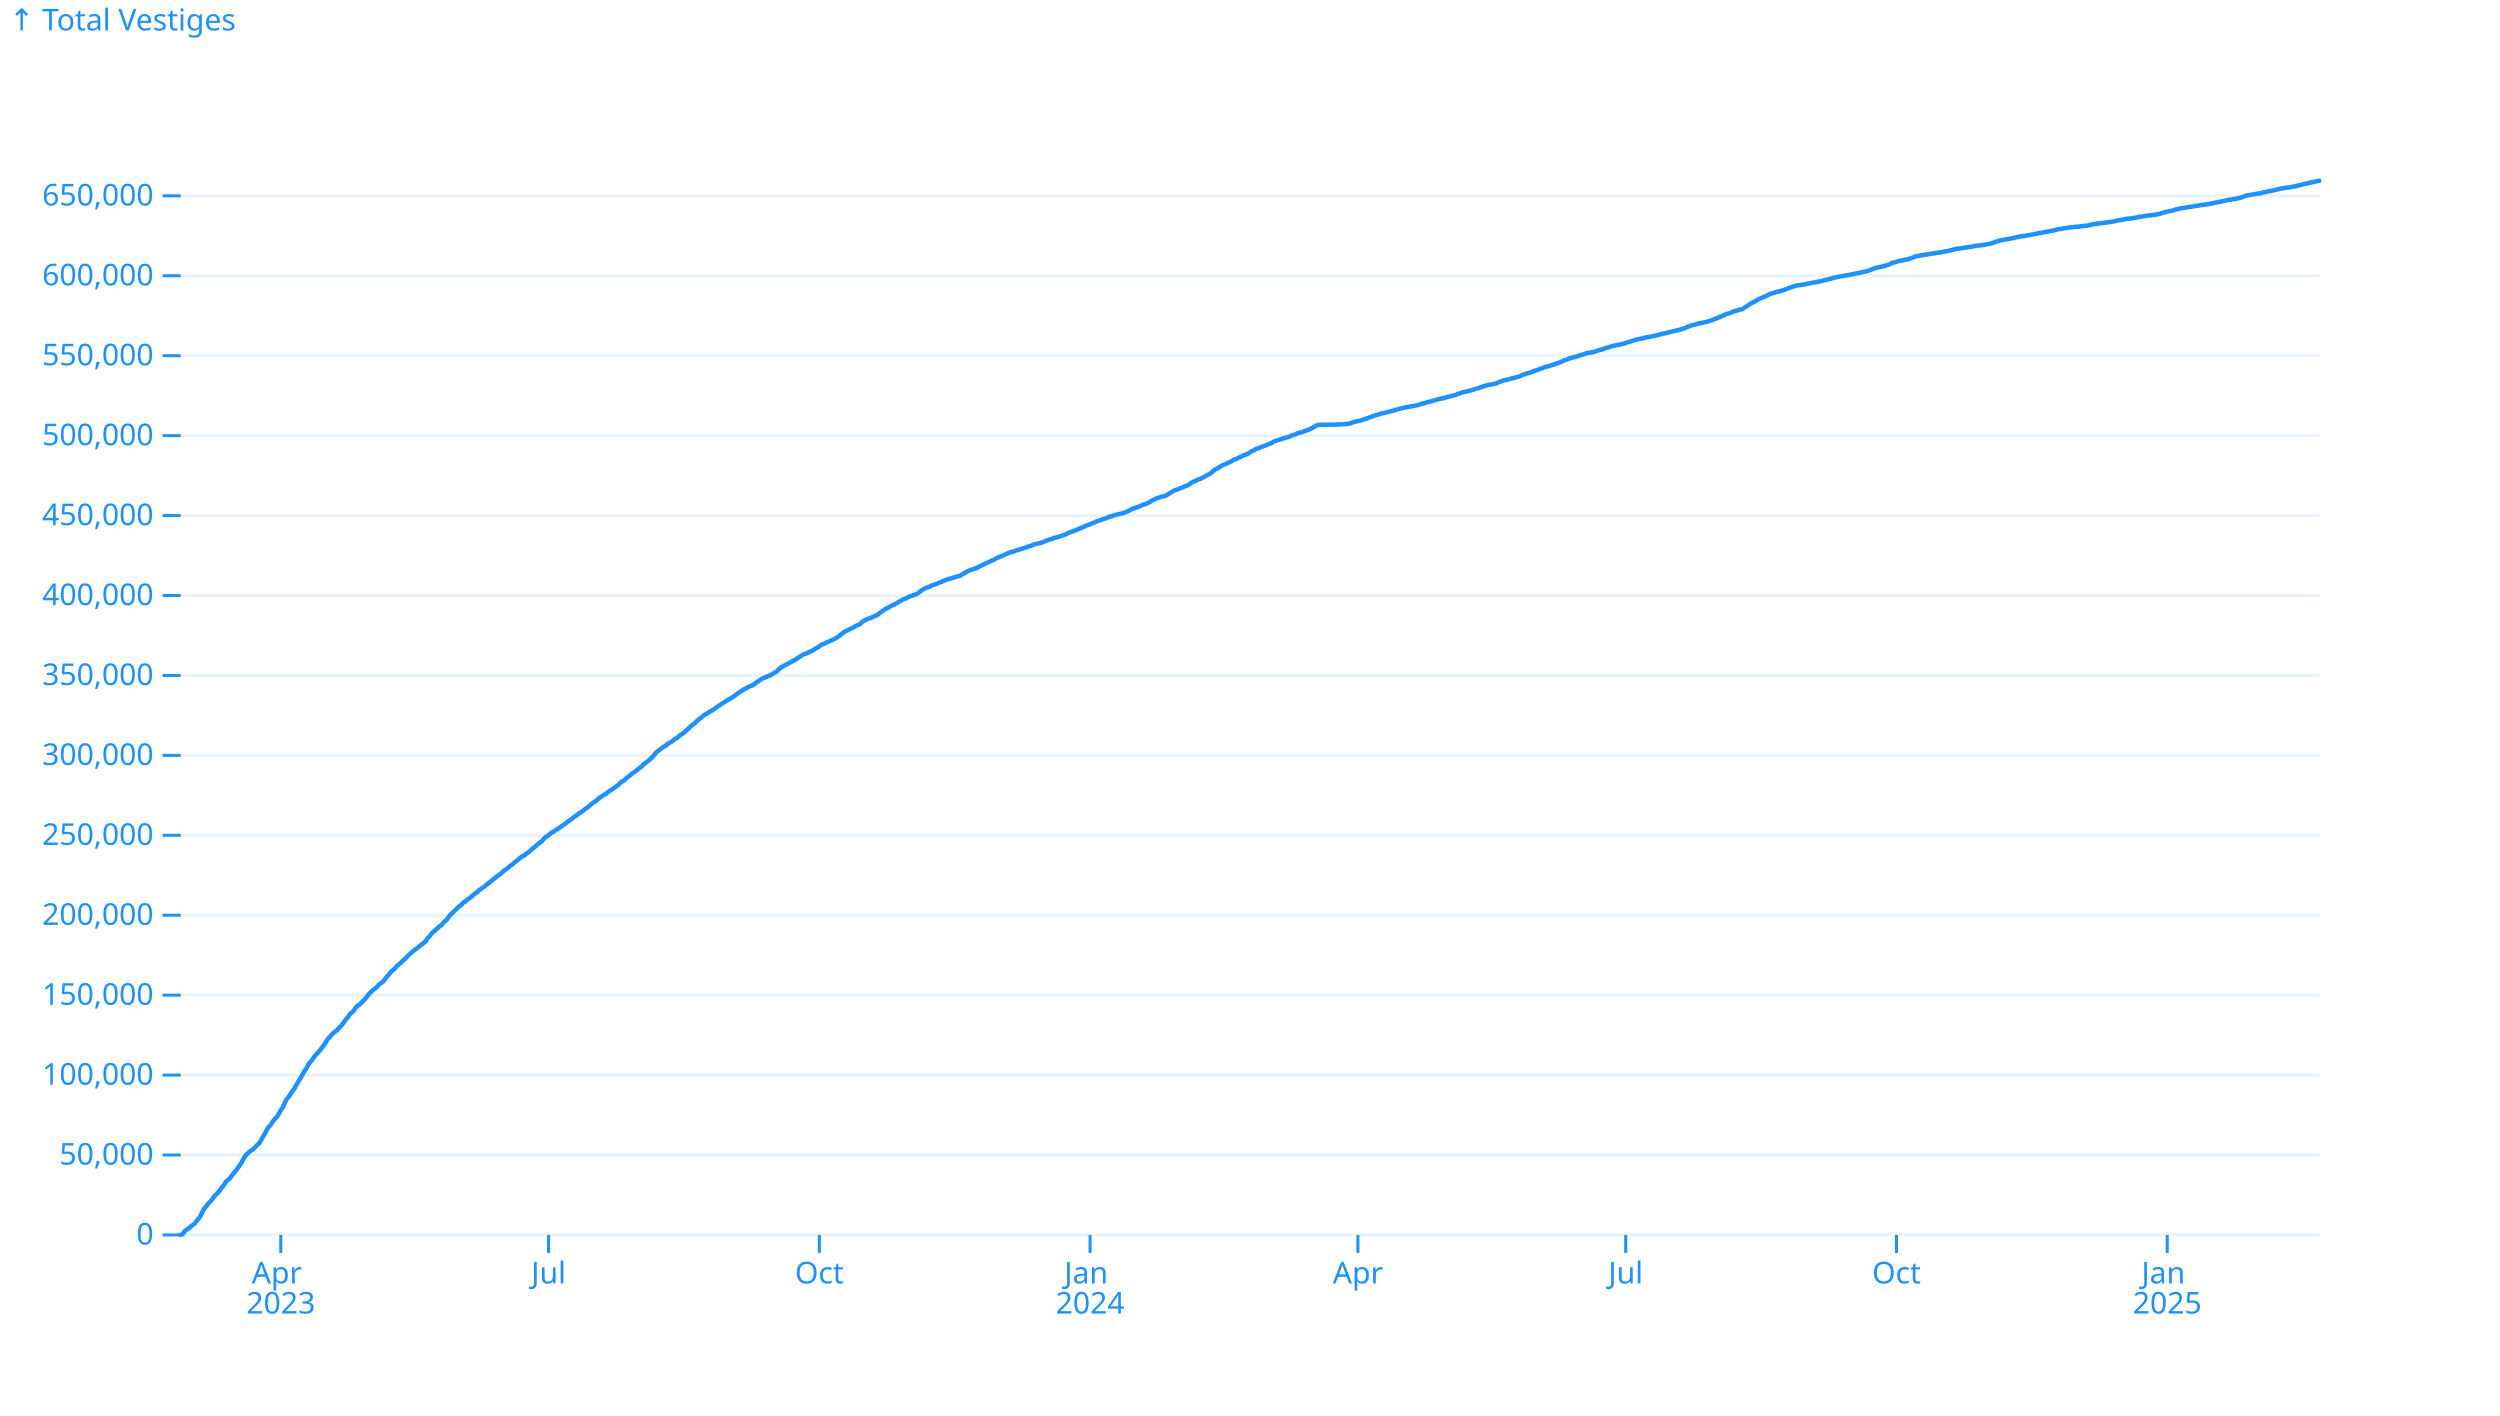
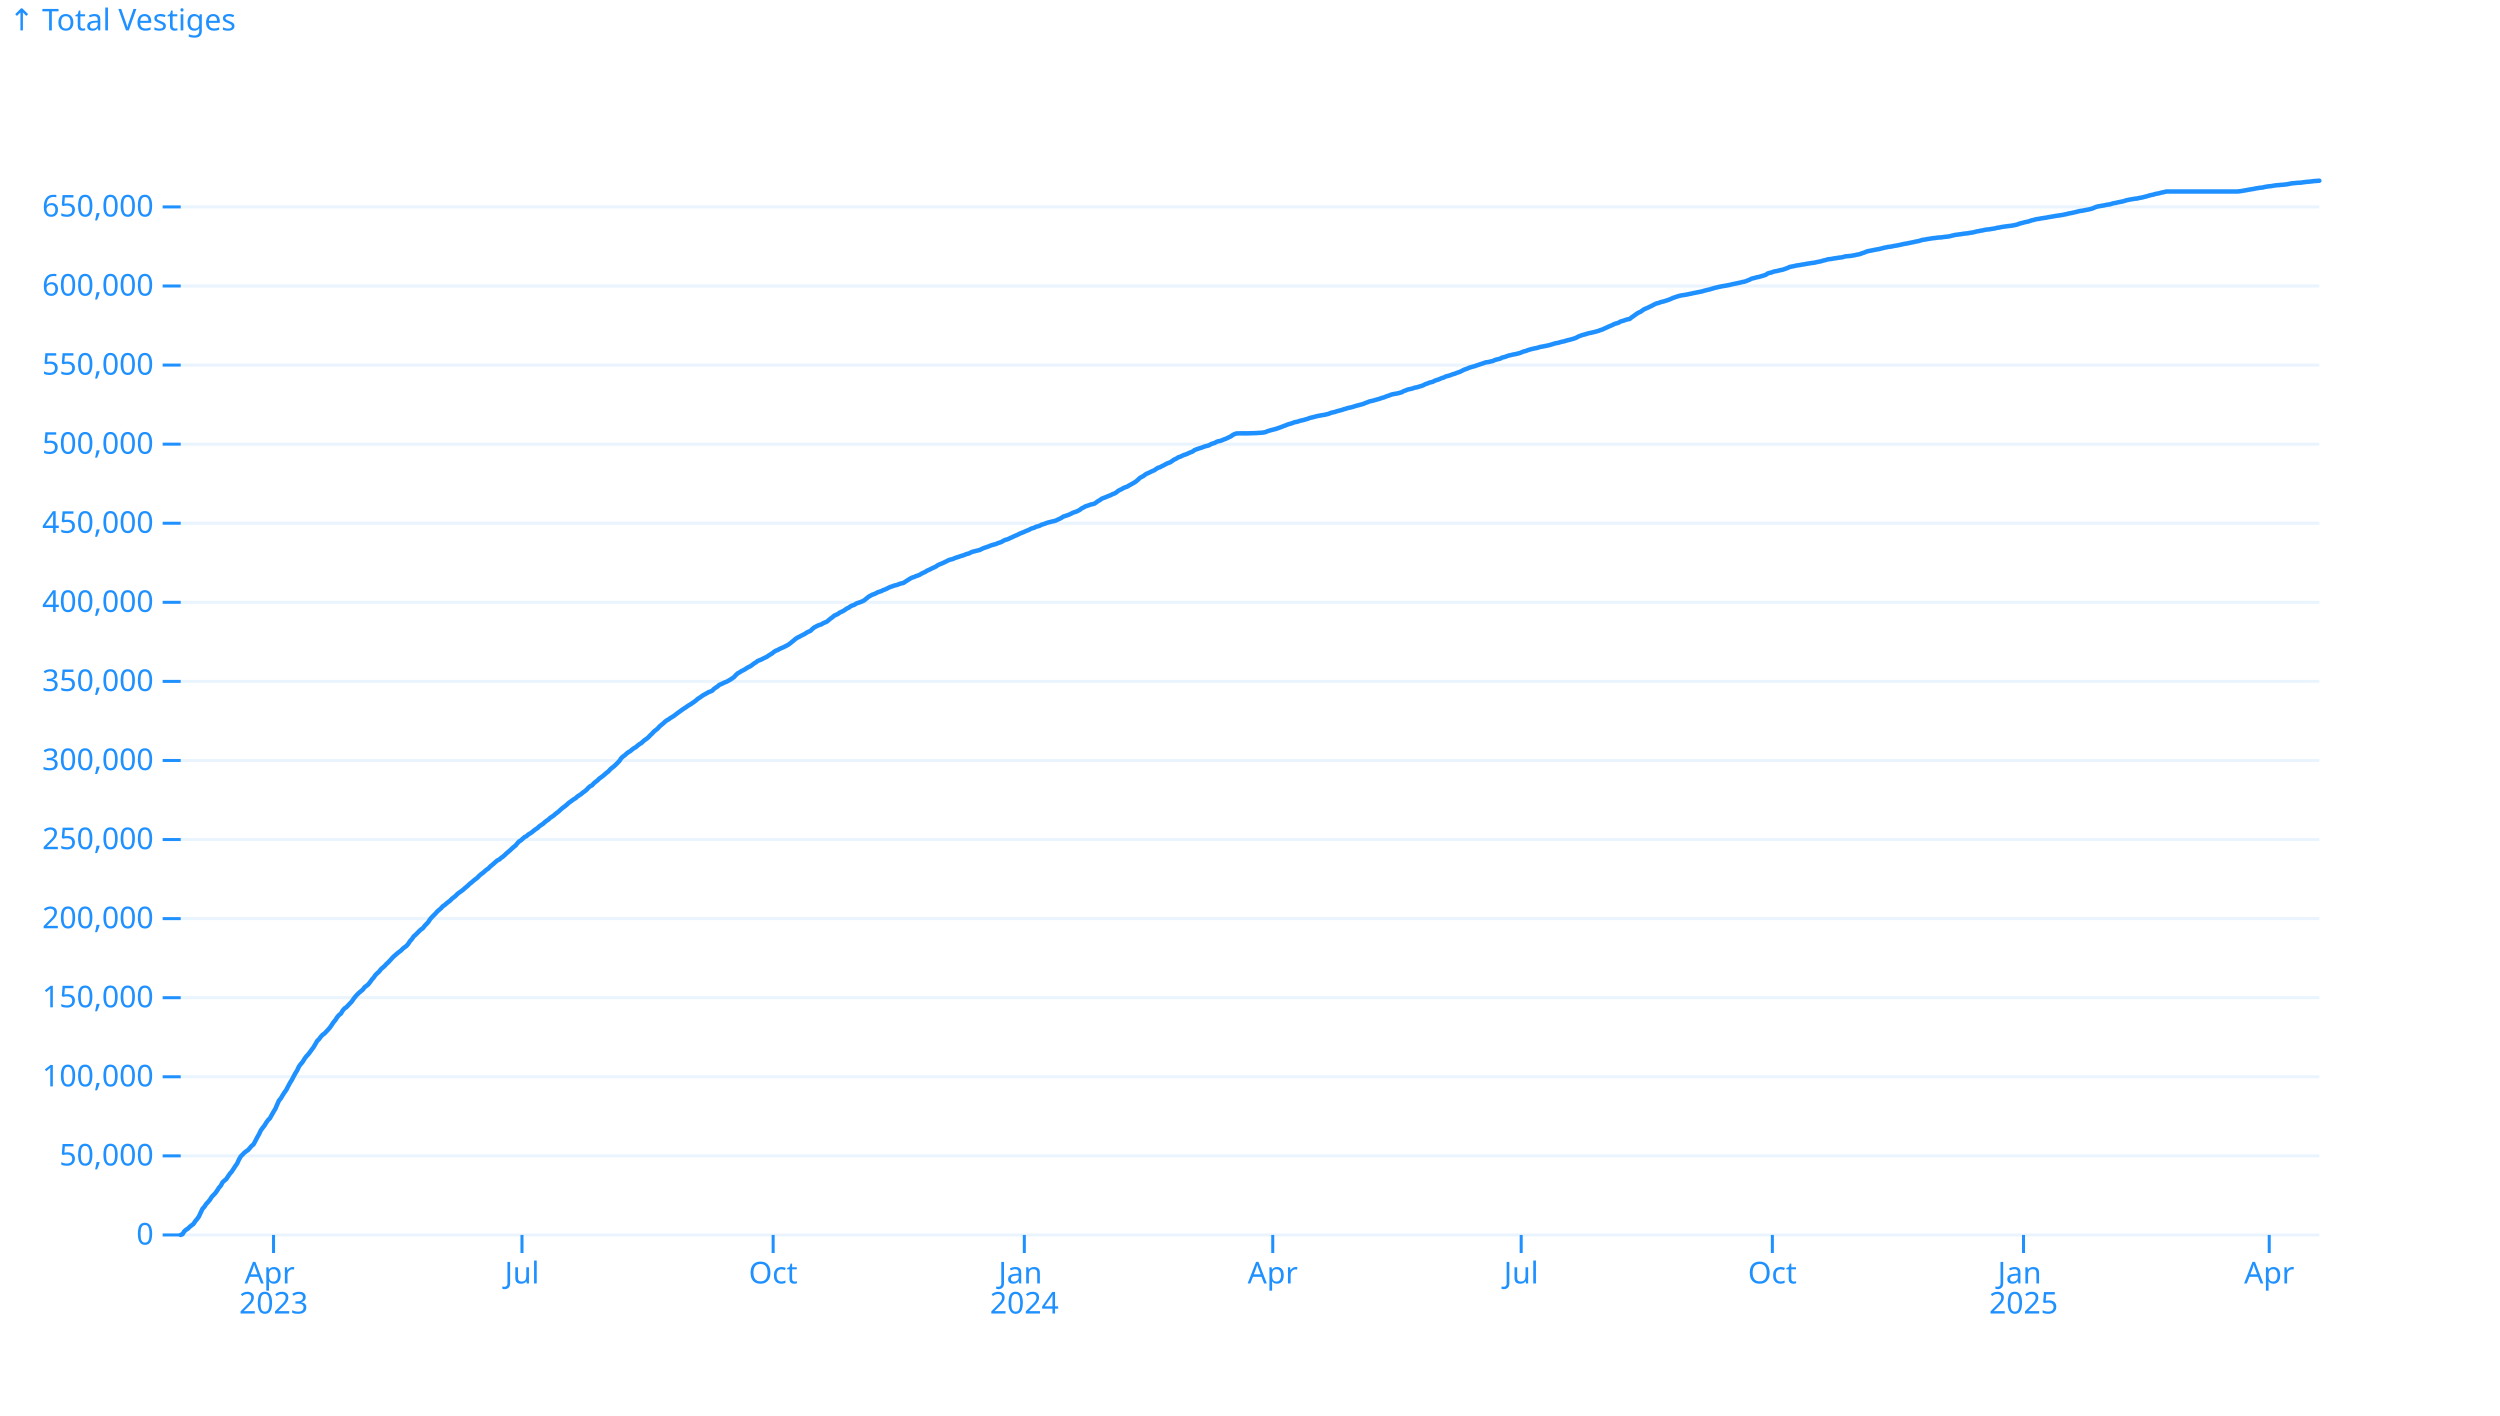
<svg xmlns="http://www.w3.org/2000/svg" class="plot-d6a7b5" fill="currentColor" font-family="system-ui, sans-serif" font-size="10" text-anchor="middle" width="830" height="470" viewBox="0 0 830 470" color="#1e90ff">
  <style>:where(.plot-d6a7b5){--plot-background: white;display:block;height:intrinsic;max-width:100%}:where(.plot-d6a7b5 text),:where(.plot-d6a7b5 tspan){white-space:pre}</style>
  <g aria-label="y-grid" stroke="currentColor" stroke-opacity=".1">
    <line x1="60" x2="770" y1="410" y2="410" />
-     <line x1="60" x2="770" y1="383.463" y2="383.463" />
-     <line x1="60" x2="770" y1="356.926" y2="356.926" />
-     <line x1="60" x2="770" y1="330.389" y2="330.389" />
-     <line x1="60" x2="770" y1="303.852" y2="303.852" />
-     <line x1="60" x2="770" y1="277.315" y2="277.315" />
-     <line x1="60" x2="770" y1="250.778" y2="250.778" />
-     <line x1="60" x2="770" y1="224.241" y2="224.241" />
-     <line x1="60" x2="770" y1="197.703" y2="197.703" />
-     <line x1="60" x2="770" y1="171.166" y2="171.166" />
-     <line x1="60" x2="770" y1="144.629" y2="144.629" />
-     <line x1="60" x2="770" y1="118.092" y2="118.092" />
-     <line x1="60" x2="770" y1="91.555" y2="91.555" />
-     <line x1="60" x2="770" y1="65.018" y2="65.018" />
+     <line x1="60" x2="770" y1="383.746" y2="383.746" />
+     <line x1="60" x2="770" y1="357.492" y2="357.492" />
+     <line x1="60" x2="770" y1="331.238" y2="331.238" />
+     <line x1="60" x2="770" y1="304.983" y2="304.983" />
+     <line x1="60" x2="770" y1="278.729" y2="278.729" />
+     <line x1="60" x2="770" y1="252.475" y2="252.475" />
+     <line x1="60" x2="770" y1="226.221" y2="226.221" />
+     <line x1="60" x2="770" y1="199.967" y2="199.967" />
+     <line x1="60" x2="770" y1="173.713" y2="173.713" />
+     <line x1="60" x2="770" y1="147.458" y2="147.458" />
+     <line x1="60" x2="770" y1="121.204" y2="121.204" />
+     <line x1="60" x2="770" y1="94.95" y2="94.95" />
+     <line x1="60" x2="770" y1="68.696" y2="68.696" />
  </g>
  <g aria-label="y-axis tick" fill="none" stroke="currentColor">
    <path transform="translate(60,410)" d="M0,0L-6,0" />
-     <path transform="translate(60,383.4629)" d="M0,0L-6,0" />
-     <path transform="translate(60,356.9259)" d="M0,0L-6,0" />
-     <path transform="translate(60,330.3888)" d="M0,0L-6,0" />
-     <path transform="translate(60,303.8517)" d="M0,0L-6,0" />
-     <path transform="translate(60,277.3147)" d="M0,0L-6,0" />
-     <path transform="translate(60,250.7776)" d="M0,0L-6,0" />
-     <path transform="translate(60,224.2405)" d="M0,0L-6,0" />
-     <path transform="translate(60,197.7035)" d="M0,0L-6,0" />
-     <path transform="translate(60,171.1664)" d="M0,0L-6,0" />
-     <path transform="translate(60,144.6294)" d="M0,0L-6,0" />
-     <path transform="translate(60,118.0923)" d="M0,0L-6,0" />
-     <path transform="translate(60,91.55522)" d="M0,0L-6,0" />
-     <path transform="translate(60,65.01816)" d="M0,0L-6,0" />
+     <path transform="translate(60,383.7458)" d="M0,0L-6,0" />
+     <path transform="translate(60,357.4917)" d="M0,0L-6,0" />
+     <path transform="translate(60,331.2375)" d="M0,0L-6,0" />
+     <path transform="translate(60,304.9834)" d="M0,0L-6,0" />
+     <path transform="translate(60,278.7292)" d="M0,0L-6,0" />
+     <path transform="translate(60,252.475)" d="M0,0L-6,0" />
+     <path transform="translate(60,226.2209)" d="M0,0L-6,0" />
+     <path transform="translate(60,199.9667)" d="M0,0L-6,0" />
+     <path transform="translate(60,173.7125)" d="M0,0L-6,0" />
+     <path transform="translate(60,147.4584)" d="M0,0L-6,0" />
+     <path transform="translate(60,121.2042)" d="M0,0L-6,0" />
+     <path transform="translate(60,94.95006)" d="M0,0L-6,0" />
+     <path transform="translate(60,68.6959)" d="M0,0L-6,0" />
  </g>
  <g aria-label="y-axis tick label" text-anchor="end" font-variant="tabular-nums">
    <text y=".32em" transform="translate(-9,0) translate(60,410)">0</text>
-     <text y=".32em" transform="translate(-9,0) translate(60,383.4629)">50,000</text>
-     <text y=".32em" transform="translate(-9,0) translate(60,356.9259)">100,000</text>
-     <text y=".32em" transform="translate(-9,0) translate(60,330.3888)">150,000</text>
-     <text y=".32em" transform="translate(-9,0) translate(60,303.8517)">200,000</text>
-     <text y=".32em" transform="translate(-9,0) translate(60,277.3147)">250,000</text>
-     <text y=".32em" transform="translate(-9,0) translate(60,250.7776)">300,000</text>
-     <text y=".32em" transform="translate(-9,0) translate(60,224.2405)">350,000</text>
-     <text y=".32em" transform="translate(-9,0) translate(60,197.7035)">400,000</text>
-     <text y=".32em" transform="translate(-9,0) translate(60,171.1664)">450,000</text>
-     <text y=".32em" transform="translate(-9,0) translate(60,144.6294)">500,000</text>
-     <text y=".32em" transform="translate(-9,0) translate(60,118.0923)">550,000</text>
-     <text y=".32em" transform="translate(-9,0) translate(60,91.55522)">600,000</text>
-     <text y=".32em" transform="translate(-9,0) translate(60,65.01816)">650,000</text>
+     <text y=".32em" transform="translate(-9,0) translate(60,383.7458)">50,000</text>
+     <text y=".32em" transform="translate(-9,0) translate(60,357.4917)">100,000</text>
+     <text y=".32em" transform="translate(-9,0) translate(60,331.2375)">150,000</text>
+     <text y=".32em" transform="translate(-9,0) translate(60,304.9834)">200,000</text>
+     <text y=".32em" transform="translate(-9,0) translate(60,278.7292)">250,000</text>
+     <text y=".32em" transform="translate(-9,0) translate(60,252.475)">300,000</text>
+     <text y=".32em" transform="translate(-9,0) translate(60,226.2209)">350,000</text>
+     <text y=".32em" transform="translate(-9,0) translate(60,199.9667)">400,000</text>
+     <text y=".32em" transform="translate(-9,0) translate(60,173.7125)">450,000</text>
+     <text y=".32em" transform="translate(-9,0) translate(60,147.4584)">500,000</text>
+     <text y=".32em" transform="translate(-9,0) translate(60,121.2042)">550,000</text>
+     <text y=".32em" transform="translate(-9,0) translate(60,94.95006)">600,000</text>
+     <text y=".32em" transform="translate(-9,0) translate(60,68.6959)">650,000</text>
  </g>
  <g aria-label="y-axis label" text-anchor="start">
    <text y=".71em" transform="translate(-57,-57) translate(60,60)">↑ Total Vestiges</text>
  </g>
  <g aria-label="x-axis tick" fill="none" stroke="currentColor">
-     <path transform="translate(93.22018,410)" d="M0,0L0,6" />
-     <path transform="translate(182.133,410)" d="M0,0L0,6" />
-     <path transform="translate(272.0229,410)" d="M0,0L0,6" />
-     <path transform="translate(361.9128,410)" d="M0,0L0,6" />
-     <path transform="translate(450.8257,410)" d="M0,0L0,6" />
-     <path transform="translate(539.7385,410)" d="M0,0L0,6" />
-     <path transform="translate(629.6284,410)" d="M0,0L0,6" />
-     <path transform="translate(719.5183,410)" d="M0,0L0,6" />
+     <path transform="translate(90.81702,410)" d="M0,0L0,6" />
+     <path transform="translate(173.2979,410)" d="M0,0L0,6" />
+     <path transform="translate(256.6851,410)" d="M0,0L0,6" />
+     <path transform="translate(340.0723,410)" d="M0,0L0,6" />
+     <path transform="translate(422.5532,410)" d="M0,0L0,6" />
+     <path transform="translate(505.034,410)" d="M0,0L0,6" />
+     <path transform="translate(588.4213,410)" d="M0,0L0,6" />
+     <path transform="translate(671.8085,410)" d="M0,0L0,6" />
+     <path transform="translate(753.383,410)" d="M0,0L0,6" />
  </g>
  <g aria-label="x-axis tick label" font-variant="tabular-nums">
-     <text transform="translate(0,9) translate(93.22018,410)">
+     <text transform="translate(0,9) translate(90.81702,410)">
      <tspan x="0" y=".71em">Apr</tspan>
      <tspan x="0" dy="1em">2023</tspan>
    </text>
-     <text y=".71em" transform="translate(0,9) translate(182.133,410)">Jul</text>
-     <text y=".71em" transform="translate(0,9) translate(272.0229,410)">Oct</text>
-     <text transform="translate(0,9) translate(361.9128,410)">
+     <text y=".71em" transform="translate(0,9) translate(173.2979,410)">Jul</text>
+     <text y=".71em" transform="translate(0,9) translate(256.6851,410)">Oct</text>
+     <text transform="translate(0,9) translate(340.0723,410)">
      <tspan x="0" y=".71em">Jan</tspan>
      <tspan x="0" dy="1em">2024</tspan>
    </text>
-     <text y=".71em" transform="translate(0,9) translate(450.8257,410)">Apr</text>
-     <text y=".71em" transform="translate(0,9) translate(539.7385,410)">Jul</text>
-     <text y=".71em" transform="translate(0,9) translate(629.6284,410)">Oct</text>
-     <text transform="translate(0,9) translate(719.5183,410)">
+     <text y=".71em" transform="translate(0,9) translate(422.5532,410)">Apr</text>
+     <text y=".71em" transform="translate(0,9) translate(505.034,410)">Jul</text>
+     <text y=".71em" transform="translate(0,9) translate(588.4213,410)">Oct</text>
+     <text transform="translate(0,9) translate(671.8085,410)">
      <tspan x="0" y=".71em">Jan</tspan>
      <tspan x="0" dy="1em">2025</tspan>
    </text>
+     <text y=".71em" transform="translate(0,9) translate(753.383,410)">Apr</text>
  </g>
  <g aria-label="line" fill="none" stroke="currentColor" stroke-width="1.5" stroke-linejoin="round" stroke-linecap="round">
-     <path d="M60,410L60.651,409.734L61.303,408.759L61.954,408.234L62.606,407.861L63.257,407.247L63.908,406.762L64.56,406.309L65.211,405.391L65.862,404.664L66.514,403.801L67.165,402.466L67.817,401.206L68.468,400.552L69.119,399.606L69.771,398.963L70.422,398.227L71.073,397.263L71.725,396.615L72.376,395.979L73.028,395.116L73.679,394.159L74.33,393.481L74.982,392.325L75.633,391.777L76.284,391.266L76.936,390.344L77.587,389.461L78.239,388.782L78.89,387.835L79.541,386.891L80.193,386.031L80.844,384.699L81.495,383.641L82.147,383.029L82.798,382.391L83.45,381.911L84.101,381.523L84.752,380.803L85.404,380.099L86.055,379.608L86.706,378.473L87.358,377.286L88.009,376.223L88.661,374.934L89.312,374.06L89.963,373.316L90.615,372.303L91.266,371.454L91.917,370.84L92.569,369.734L93.22,368.665L93.872,367.667L94.523,366.237L95.174,364.878L95.826,364.172L96.477,363.124L97.128,362.178L97.78,361.33L98.431,360.13L99.083,359.003L99.734,358.024L100.385,356.847L101.037,355.718L101.688,354.747L102.339,353.439L102.991,352.635L103.642,351.91L104.294,350.898L104.945,350.069L105.596,349.45L106.248,348.652L106.899,347.79L107.55,346.987L108.202,345.934L108.853,344.89L109.505,344.295L110.156,343.469L110.807,342.824L111.459,342.4L112.11,341.743L112.761,341.09L113.413,340.396L114.064,339.498L114.716,338.586L115.367,337.873L116.018,336.886L116.67,336.192L117.321,335.74L117.972,334.7L118.624,333.981L119.275,333.592L119.927,332.941L120.578,332.313L121.229,331.659L121.881,330.761L122.532,329.98L123.183,329.307L123.835,328.722L124.486,328.203L125.138,327.706L125.789,326.891L126.44,326.427L127.092,325.955L127.743,325.189L128.394,324.321L129.046,323.64L129.697,322.764L130.349,322.174L131,321.626L131.651,320.831L132.303,320.288L132.954,319.77L133.606,319.079L134.257,318.539L134.908,317.886L135.56,317.195L136.211,316.567L136.862,316.047L137.514,315.502L138.165,315.025L138.817,314.577L139.468,313.945L140.119,313.465L140.771,313.031L141.422,312.315L142.073,311.386L142.725,310.707L143.376,309.825L144.028,309.297L144.679,308.691L145.33,308.066L145.982,307.495L146.633,307.094L147.284,306.298L147.936,305.673L148.587,305.017L149.239,304.064L149.89,303.362L150.541,302.748L151.193,302.122L151.844,301.437L152.495,300.908L153.147,300.389L153.798,299.703L154.45,299.299L155.101,298.762L155.752,298.277L156.404,297.822L157.055,297.18L157.706,296.717L158.358,296.234L159.009,295.587L159.661,295.125L160.312,294.698L160.963,294.235L161.615,293.691L162.266,293.179L162.917,292.645L163.569,292.066L164.22,291.612L164.872,291.056L165.523,290.588L166.174,290.123L166.826,289.478L167.477,288.942L168.128,288.518L168.78,287.962L169.431,287.433L170.083,287.051L170.734,286.395L171.385,285.894L172.037,285.377L172.688,284.803L173.339,284.315L173.991,284.025L174.642,283.493L175.294,283.058L175.945,282.541L176.596,281.927L177.248,281.44L177.899,280.904L178.55,280.314L179.202,279.777L179.853,279.306L180.505,278.538L181.156,277.913L181.807,277.553L182.459,276.978L183.11,276.466L183.761,276.158L184.413,275.613L185.064,275.26L185.716,274.841L186.367,274.332L187.018,273.858L187.67,273.483L188.321,272.889L188.972,272.455L189.624,272.061L190.275,271.509L190.927,271.013L191.578,270.623L192.229,270.024L192.881,269.643L193.532,269.21L194.183,268.66L194.835,268.214L195.486,267.707L196.138,267.127L196.789,266.619L197.44,266.187L198.092,265.691L198.743,265.109L199.394,264.653L200.046,264.225L200.697,263.773L201.349,263.428L202,262.838L202.651,262.469L203.303,262.051L203.954,261.527L204.606,261.109L205.257,260.602L205.908,259.927L206.56,259.418L207.211,259.118L207.862,258.428L208.514,257.92L209.165,257.469L209.817,256.839L210.468,256.414L211.119,255.957L211.771,255.43L212.422,254.895L213.073,254.434L213.725,253.751L214.376,253.226L215.028,252.763L215.679,252.202L216.33,251.584L216.982,250.953L217.633,250.023L218.284,249.456L218.936,249.028L219.587,248.449L220.239,247.984L220.89,247.646L221.541,247.12L222.193,246.656L222.844,246.332L223.495,245.802L224.147,245.319L224.798,244.97L225.45,244.41L226.101,243.886L226.752,243.488L227.404,242.965L228.055,242.31L228.706,241.757L229.358,241.068L230.009,240.58L230.661,240.109L231.312,239.412L231.963,238.888L232.615,238.403L233.266,237.82L233.917,237.337L234.569,237.013L235.22,236.546L235.872,236.194L236.523,235.806L237.174,235.337L237.826,234.866L238.477,234.43L239.128,233.995L239.78,233.545L240.431,233.164L241.083,232.741L241.734,232.322L242.385,231.968L243.037,231.559L243.688,231.139L244.339,230.684L244.991,230.14L245.642,229.751L246.294,229.331L246.945,228.891L247.596,228.569L248.248,228.223L248.899,227.862L249.55,227.641L250.202,227.37L250.853,226.753L251.505,226.325L252.156,225.924L252.807,225.38L253.459,225.152L254.11,224.847L254.761,224.56L255.413,224.331L256.064,223.984L256.716,223.631L257.367,223.225L258.018,222.8L258.67,222.12L259.321,221.544L259.972,221.234L260.624,220.817L261.275,220.53L261.927,220.184L262.578,219.786L263.229,219.428L263.881,219.143L264.532,218.707L265.183,218.228L265.835,217.873L266.486,217.391L267.138,217.146L267.789,216.904L268.44,216.581L269.092,216.277L269.743,216.006L270.394,215.565L271.046,215.197L271.697,214.821L272.349,214.313L273,213.932L273.651,213.731L274.303,213.357L274.954,213.081L275.606,212.834L276.257,212.522L276.908,212.216L277.56,211.863L278.211,211.4L278.862,210.904L279.514,210.407L280.165,209.889L280.817,209.516L281.468,209.232L282.119,208.879L282.771,208.584L283.422,208.265L284.073,207.836L284.725,207.548L285.376,207.279L286.028,206.679L286.679,206.166L287.33,205.85L287.982,205.524L288.633,205.29L289.284,205.106L289.936,204.716L290.587,204.457L291.239,204.2L291.89,203.699L292.541,203.161L293.193,202.756L293.844,202.208L294.495,201.918L295.147,201.651L295.798,201.193L296.45,200.897L297.101,200.615L297.752,200.214L298.404,199.786L299.055,199.512L299.706,199.058L300.358,198.767L301.009,198.579L301.661,198.176L302.312,197.905L302.963,197.741L303.615,197.492L304.266,197.239L304.917,196.813L305.569,196.312L306.22,195.809L306.872,195.473L307.523,195.142L308.174,194.949L308.826,194.659L309.477,194.318L310.128,194.131L310.78,193.934L311.431,193.598L312.083,193.392L312.734,193.109L313.385,192.799L314.037,192.521L314.688,192.34L315.339,192.09L315.991,191.954L316.642,191.767L317.294,191.514L317.945,191.343L318.596,191.228L319.248,190.83L319.899,190.438L320.55,190.055L321.202,189.673L321.853,189.381L322.505,189.2L323.156,188.906L323.807,188.723L324.459,188.467L325.11,188.093L325.761,187.788L326.413,187.521L327.064,187.121L327.716,186.837L328.367,186.562L329.018,186.238L329.67,185.973L330.321,185.671L330.972,185.226L331.624,184.962L332.275,184.714L332.927,184.454L333.578,184.154L334.229,183.858L334.881,183.532L335.532,183.344L336.183,183.226L336.835,182.947L337.486,182.714L338.138,182.533L338.789,182.316L339.44,182.109L340.092,181.947L340.743,181.692L341.394,181.458L342.046,181.326L342.697,181.024L343.349,180.739L344,180.615L344.651,180.436L345.303,180.296L345.954,180.14L346.606,179.844L347.257,179.547L347.908,179.33L348.56,179.128L349.211,178.919L349.862,178.657L350.514,178.451L351.165,178.303L351.817,178.127L352.468,177.836L353.119,177.654L353.771,177.432L354.422,177.062L355.073,176.764L355.725,176.61L356.376,176.37L357.028,176.059L357.679,175.812L358.33,175.494L358.982,175.252L359.633,174.98L360.284,174.661L360.936,174.415L361.587,174.184L362.239,173.891L362.89,173.64L363.541,173.411L364.193,173.053L364.844,172.839L365.495,172.673L366.147,172.326L366.798,172.203L367.45,171.994L368.101,171.655L368.752,171.479L369.404,171.275L370.055,171.021L370.706,170.867L371.358,170.709L372.009,170.55L372.661,170.434L373.312,170.217L373.963,169.921L374.615,169.647L375.266,169.314L375.917,168.917L376.569,168.735L377.22,168.519L377.872,168.31L378.523,168.022L379.174,167.701L379.826,167.461L380.477,167.287L381.128,167.005L381.78,166.666L382.431,166.191L383.083,165.897L383.734,165.535L384.385,165.327L385.037,165.135L385.688,164.878L386.339,164.767L386.991,164.605L387.642,164.195L388.294,163.744L388.945,163.414L389.596,162.954L390.248,162.699L390.899,162.482L391.55,162.22L392.202,161.963L392.853,161.745L393.505,161.401L394.156,161.196L394.807,160.854L395.459,160.344L396.11,159.986L396.761,159.727L397.413,159.344L398.064,159.088L398.716,158.902L399.367,158.507L400.018,158.19L400.67,157.836L401.321,157.487L401.972,157.081L402.624,156.539L403.275,155.95L403.927,155.628L404.578,155.294L405.229,154.806L405.881,154.475L406.532,154.227L407.183,153.907L407.835,153.637L408.486,153.364L409.138,152.927L409.789,152.545L410.44,152.388L411.092,152.047L411.743,151.755L412.394,151.418L413.046,151.086L413.697,150.888L414.349,150.596L415,150.16L415.651,149.758L416.303,149.489L416.954,149.077L417.606,148.871L418.257,148.607L418.908,148.308L419.56,148.114L420.211,147.884L420.862,147.578L421.514,147.335L422.165,147.09L422.817,146.636L423.468,146.382L424.119,146.165L424.771,145.971L425.422,145.79L426.073,145.549L426.725,145.324L427.376,145.186L428.028,145.014L428.679,144.648L429.33,144.418L429.982,144.244L430.633,143.902L431.284,143.663L431.936,143.562L432.587,143.357L433.239,143.083L433.89,142.878L434.541,142.599L435.193,142.296L435.844,142.006L436.495,141.558L437.147,141.247L437.798,141.047L438.45,141.012L439.101,141.008L439.752,141.005L440.404,141.003L441.055,140.999L441.706,140.994L442.358,140.989L443.009,140.965L443.661,140.947L444.312,140.936L444.963,140.907L445.615,140.86L446.266,140.827L446.917,140.785L447.569,140.702L448.22,140.591L448.872,140.312L449.523,140.123L450.174,139.946L450.826,139.787L451.477,139.635L452.128,139.461L452.78,139.24L453.431,139.041L454.083,138.806L454.734,138.562L455.385,138.346L456.037,138.083L456.688,137.883L457.339,137.73L457.991,137.509L458.642,137.272L459.294,137.169L459.945,137.014L460.596,136.786L461.248,136.657L461.899,136.522L462.55,136.321L463.202,136.161L463.853,135.928L464.505,135.733L465.156,135.616L465.807,135.439L466.459,135.284L467.11,135.138L467.761,135.037L468.413,134.911L469.064,134.837L469.716,134.702L470.367,134.56L471.018,134.38L471.67,134.125L472.321,133.964L472.972,133.859L473.624,133.635L474.275,133.465L474.927,133.31L475.578,133.149L476.229,132.924L476.881,132.769L477.532,132.553L478.183,132.406L478.835,132.292L479.486,132.118L480.138,131.925L480.789,131.724L481.44,131.593L482.092,131.413L482.743,131.259L483.394,131.067L484.046,130.793L484.697,130.588L485.349,130.323L486,130.177L486.651,130.048L487.303,129.868L487.954,129.689L488.606,129.538L489.257,129.336L489.908,129.107L490.56,128.963L491.211,128.706L491.862,128.478L492.514,128.294L493.165,128.026L493.817,127.872L494.468,127.753L495.119,127.659L495.771,127.529L496.422,127.364L497.073,127.184L497.725,126.807L498.376,126.619L499.028,126.333L499.679,126.198L500.33,126.068L500.982,125.906L501.633,125.667L502.284,125.586L502.936,125.411L503.587,125.217L504.239,125.043L504.89,124.778L505.541,124.448L506.193,124.277L506.844,123.989L507.495,123.856L508.147,123.677L508.798,123.355L509.45,123.119L510.101,122.959L510.752,122.699L511.404,122.42L512.055,122.27L512.706,121.926L513.358,121.771L514.009,121.615L514.661,121.39L515.312,121.158L515.963,121L516.615,120.738L517.266,120.533L517.917,120.319L518.569,120.004L519.22,119.691L519.872,119.465L520.523,119.249L521.174,118.961L521.826,118.789L522.477,118.611L523.128,118.451L523.78,118.222L524.431,118.026L525.083,117.816L525.734,117.623L526.385,117.417L527.037,117.186L527.688,117.115L528.339,117.008L528.991,116.844L529.642,116.715L530.294,116.407L530.945,116.227L531.596,116.1L532.248,115.933L532.899,115.574L533.55,115.451L534.202,115.27L534.853,115.026L535.505,114.841L536.156,114.721L536.807,114.561L537.459,114.462L538.11,114.327L538.761,114.172L539.413,114.011L540.064,113.719L540.716,113.515L541.367,113.377L542.018,113.121L542.67,112.937L543.321,112.751L543.972,112.612L544.624,112.472L545.275,112.367L545.927,112.189L546.578,111.989L547.229,111.902L547.881,111.783L548.532,111.654L549.183,111.533L549.835,111.39L550.486,111.219L551.138,111.032L551.789,110.83L552.44,110.718L553.092,110.599L553.743,110.408L554.394,110.238L555.046,110.132L555.697,109.941L556.349,109.764L557,109.624L557.651,109.457L558.303,109.283L558.954,109.095L559.606,108.839L560.257,108.487L560.908,108.269L561.56,108.035L562.211,107.876L562.862,107.721L563.514,107.507L564.165,107.357L564.817,107.24L565.468,107.097L566.119,106.948L566.771,106.783L567.422,106.607L568.073,106.358L568.725,106.179L569.376,105.893L570.028,105.623L570.679,105.347L571.33,105.067L571.982,104.819L572.633,104.534L573.284,104.228L573.936,104.073L574.587,103.871L575.239,103.505L575.89,103.315L576.541,103.142L577.193,102.905L577.844,102.74L578.495,102.656L579.147,102.164L579.798,101.738L580.45,101.314L581.101,100.859L581.752,100.492L582.404,100.228L583.055,99.815L583.706,99.382L584.358,99.115L585.009,98.863L585.661,98.558L586.312,98.278L586.963,97.966L587.615,97.62L588.266,97.392L588.917,97.252L589.569,96.995L590.22,96.85L590.872,96.696L591.523,96.493L592.174,96.302L592.826,96.078L593.477,95.809L594.128,95.54L594.78,95.333L595.431,95.124L596.083,94.939L596.734,94.776L597.385,94.664L598.037,94.58L598.688,94.483L599.339,94.361L599.991,94.217L600.642,94.117L601.294,93.955L601.945,93.846L602.596,93.719L603.248,93.607L603.899,93.466L604.55,93.353L605.202,93.148L605.853,93L606.505,92.839L607.156,92.714L607.807,92.529L608.459,92.336L609.11,92.167L609.761,92.037L610.413,91.878L611.064,91.76L611.716,91.626L612.367,91.539L613.018,91.431L613.67,91.313L614.321,91.214L614.972,91.043L615.624,90.903L616.275,90.782L616.927,90.661L617.578,90.517L618.229,90.39L618.881,90.226L619.532,90.121L620.183,89.935L620.835,89.685L621.486,89.446L622.138,89.112L622.789,88.968L623.44,88.804L624.092,88.632L624.743,88.525L625.394,88.346L626.046,88.168L626.697,87.989L627.349,87.754L628,87.339L628.651,87.156L629.303,87.036L629.954,86.78L630.606,86.627L631.257,86.543L631.908,86.373L632.56,86.231L633.211,86.119L633.862,85.921L634.514,85.697L635.165,85.477L635.817,85.165L636.468,85.045L637.119,84.938L637.771,84.787L638.422,84.652L639.073,84.577L639.725,84.485L640.376,84.35L641.028,84.282L641.679,84.155L642.33,84.04L642.982,83.955L643.633,83.848L644.284,83.784L644.936,83.68L645.587,83.527L646.239,83.399L646.89,83.303L647.541,83.105L648.193,82.949L648.844,82.809L649.495,82.602L650.147,82.543L650.798,82.467L651.45,82.33L652.101,82.25L652.752,82.165L653.404,82.057L654.055,81.988L654.706,81.906L655.358,81.708L656.009,81.585L656.661,81.541L657.312,81.488L657.963,81.412L658.615,81.301L659.266,81.195L659.917,81.032L660.569,80.946L661.22,80.769L661.872,80.522L662.523,80.34L663.174,80.068L663.826,79.874L664.477,79.75L665.128,79.633L665.78,79.517L666.431,79.381L667.083,79.276L667.734,79.186L668.385,79.027L669.037,78.87L669.688,78.699L670.339,78.609L670.991,78.451L671.642,78.388L672.294,78.31L672.945,78.155L673.596,78.056L674.248,77.956L674.899,77.841L675.55,77.696L676.202,77.563L676.853,77.421L677.505,77.336L678.156,77.219L678.807,77.08L679.459,76.959L680.11,76.845L680.761,76.69L681.413,76.583L682.064,76.459L682.716,76.268L683.367,76.078L684.018,76.002L684.67,75.895L685.321,75.773L685.972,75.692L686.624,75.582L687.275,75.496L687.927,75.449L688.578,75.342L689.229,75.288L689.881,75.259L690.532,75.186L691.183,75.084L691.835,75.031L692.486,74.972L693.138,74.859L693.789,74.682L694.44,74.567L695.092,74.403L695.743,74.339L696.394,74.247L697.046,74.175L697.697,74.075L698.349,73.976L699,73.924L699.651,73.852L700.303,73.73L700.954,73.635L701.606,73.546L702.257,73.383L702.908,73.222L703.56,73.138L704.211,72.985L704.862,72.901L705.514,72.748L706.165,72.633L706.817,72.578L707.468,72.511L708.119,72.397L708.771,72.305L709.422,72.2L710.073,72.014L710.725,71.958L711.376,71.821L712.028,71.709L712.679,71.618L713.33,71.547L713.982,71.459L714.633,71.393L715.284,71.307L715.936,71.214L716.587,71.066L717.239,70.944L717.89,70.69L718.541,70.508L719.193,70.363L719.844,70.19L720.495,70.06L721.147,69.94L721.798,69.733L722.45,69.519L723.101,69.406L723.752,69.212L724.404,69.094L725.055,69.023L725.706,68.889L726.358,68.797L727.009,68.696L727.661,68.627L728.312,68.479L728.963,68.389L729.615,68.283L730.266,68.182L730.917,68.063L731.569,67.978L732.22,67.882L732.872,67.795L733.523,67.698L734.174,67.557L734.826,67.453L735.477,67.272L736.128,67.162L736.78,67.047L737.431,66.904L738.083,66.766L738.734,66.618L739.385,66.456L740.037,66.343L740.688,66.275L741.339,66.135L741.991,66.016L742.642,65.908L743.294,65.77L743.945,65.613L744.596,65.391L745.248,65.111L745.899,64.909L746.55,64.799L747.202,64.678L747.853,64.585L748.505,64.478L749.156,64.327L749.807,64.232L750.459,64.155L751.11,63.955L751.761,63.779L752.413,63.692L753.064,63.539L753.716,63.412L754.367,63.294L755.018,63.167L755.67,62.998L756.321,62.798L756.972,62.668L757.624,62.537L758.275,62.448L758.927,62.338L759.578,62.242L760.229,62.2L760.881,62.014L761.532,61.932L762.183,61.802L762.835,61.636L763.486,61.498L764.138,61.304L764.789,61.121L765.44,60.994L766.092,60.868L766.743,60.659L767.394,60.553L768.046,60.44L768.697,60.255L769.349,60.138L770,60" />
+     <path d="M60,410L60.604,409.736L61.209,408.772L61.813,408.253L62.417,407.884L63.021,407.276L63.626,406.797L64.23,406.348L64.834,405.44L65.438,404.721L66.043,403.868L66.647,402.546L67.251,401.3L67.855,400.653L68.46,399.717L69.064,399.081L69.668,398.352L70.272,397.399L70.877,396.757L71.481,396.128L72.085,395.275L72.689,394.328L73.294,393.657L73.898,392.513L74.502,391.971L75.106,391.466L75.711,390.554L76.315,389.68L76.919,389.008L77.523,388.071L78.128,387.137L78.732,386.287L79.336,384.968L79.94,383.922L80.545,383.316L81.149,382.685L81.753,382.21L82.357,381.826L82.962,381.114L83.566,380.418L84.17,379.932L84.774,378.809L85.379,377.635L85.983,376.583L86.587,375.308L87.191,374.443L87.796,373.707L88.4,372.704L89.004,371.865L89.609,371.258L90.213,370.164L90.817,369.105L91.421,368.118L92.026,366.703L92.63,365.36L93.234,364.661L93.838,363.624L94.443,362.688L95.047,361.849L95.651,360.662L96.255,359.547L96.86,358.578L97.464,357.413L98.068,356.297L98.672,355.336L99.277,354.042L99.881,353.247L100.485,352.529L101.089,351.528L101.694,350.708L102.298,350.095L102.902,349.306L103.506,348.453L104.111,347.659L104.715,346.617L105.319,345.584L105.923,344.995L106.528,344.178L107.132,343.54L107.736,343.121L108.34,342.471L108.945,341.825L109.549,341.138L110.153,340.25L110.757,339.347L111.362,338.642L111.966,337.665L112.57,336.979L113.174,336.531L113.779,335.503L114.383,334.792L114.987,334.407L115.591,333.763L116.196,333.141L116.8,332.495L117.404,331.606L118.009,330.833L118.613,330.167L119.217,329.589L119.821,329.075L120.426,328.584L121.03,327.777L121.634,327.318L122.238,326.851L122.843,326.093L123.447,325.234L124.051,324.561L124.655,323.694L125.26,323.11L125.864,322.568L126.468,321.782L127.072,321.244L127.677,320.732L128.281,320.049L128.885,319.514L129.489,318.868L130.094,318.184L130.698,317.563L131.302,317.048L131.906,316.509L132.511,316.038L133.115,315.594L133.719,314.969L134.323,314.494L134.928,314.065L135.532,313.357L136.136,312.437L136.74,311.766L137.345,310.893L137.949,310.37L138.553,309.771L139.157,309.153L139.762,308.588L140.366,308.191L140.97,307.403L141.574,306.785L142.179,306.136L142.783,305.193L143.387,304.499L143.991,303.892L144.596,303.272L145.2,302.595L145.804,302.071L146.409,301.558L147.013,300.879L147.617,300.479L148.221,299.948L148.826,299.468L149.43,299.018L150.034,298.383L150.638,297.925L151.243,297.447L151.847,296.807L152.451,296.349L153.055,295.927L153.66,295.469L154.264,294.931L154.868,294.424L155.472,293.896L156.077,293.323L156.681,292.874L157.285,292.324L157.889,291.861L158.494,291.401L159.098,290.763L159.702,290.232L160.306,289.813L160.911,289.263L161.515,288.74L162.119,288.362L162.723,287.712L163.328,287.217L163.932,286.706L164.536,286.138L165.14,285.655L165.745,285.368L166.349,284.841L166.953,284.412L167.557,283.9L168.162,283.292L168.766,282.811L169.37,282.28L169.974,281.697L170.579,281.166L171.183,280.699L171.787,279.939L172.391,279.321L172.996,278.965L173.6,278.396L174.204,277.89L174.809,277.585L175.413,277.045L176.017,276.697L176.621,276.282L177.226,275.779L177.83,275.309L178.434,274.938L179.038,274.351L179.643,273.921L180.247,273.532L180.851,272.986L181.455,272.495L182.06,272.108L182.664,271.516L183.268,271.139L183.872,270.711L184.477,270.167L185.081,269.726L185.685,269.224L186.289,268.65L186.894,268.148L187.498,267.72L188.102,267.23L188.706,266.653L189.311,266.202L189.915,265.779L190.519,265.332L191.123,264.991L191.728,264.407L192.332,264.042L192.936,263.628L193.54,263.11L194.145,262.696L194.749,262.194L195.353,261.526L195.957,261.023L196.562,260.726L197.166,260.044L197.77,259.542L198.374,259.095L198.979,258.472L199.583,258.051L200.187,257.599L200.791,257.077L201.396,256.549L202,256.092L202.604,255.417L203.209,254.897L203.813,254.439L204.417,253.884L205.021,253.273L205.626,252.648L206.23,251.729L206.834,251.168L207.438,250.744L208.043,250.171L208.647,249.711L209.251,249.377L209.855,248.857L210.46,248.398L211.064,248.076L211.668,247.552L212.272,247.075L212.877,246.729L213.481,246.175L214.085,245.657L214.689,245.264L215.294,244.745L215.898,244.097L216.502,243.551L217.106,242.869L217.711,242.387L218.315,241.92L218.919,241.23L219.523,240.713L220.128,240.232L220.732,239.655L221.336,239.177L221.94,238.858L222.545,238.395L223.149,238.047L223.753,237.663L224.357,237.199L224.962,236.733L225.566,236.302L226.17,235.871L226.774,235.426L227.379,235.049L227.983,234.631L228.587,234.216L229.191,233.866L229.796,233.462L230.4,233.045L231.004,232.596L231.609,232.057L232.213,231.673L232.817,231.257L233.421,230.822L234.026,230.503L234.63,230.161L235.234,229.804L235.838,229.585L236.443,229.317L237.047,228.706L237.651,228.283L238.255,227.886L238.86,227.348L239.464,227.122L240.068,226.821L240.672,226.537L241.277,226.31L241.881,225.967L242.485,225.618L243.089,225.216L243.694,224.795L244.298,224.123L244.902,223.553L245.506,223.247L246.111,222.834L246.715,222.55L247.319,222.208L247.923,221.813L248.528,221.459L249.132,221.178L249.736,220.746L250.34,220.272L250.945,219.921L251.549,219.444L252.153,219.202L252.757,218.963L253.362,218.643L253.966,218.342L254.57,218.074L255.174,217.637L255.779,217.273L256.383,216.902L256.987,216.399L257.591,216.023L258.196,215.823L258.8,215.453L259.404,215.18L260.009,214.936L260.613,214.627L261.217,214.324L261.821,213.975L262.426,213.517L263.03,213.027L263.634,212.535L264.238,212.023L264.843,211.653L265.447,211.372L266.051,211.023L266.655,210.731L267.26,210.415L267.864,209.991L268.468,209.706L269.072,209.44L269.677,208.846L270.281,208.339L270.885,208.027L271.489,207.704L272.094,207.473L272.698,207.29L273.302,206.904L273.906,206.648L274.511,206.394L275.115,205.899L275.719,205.366L276.323,204.966L276.928,204.423L277.532,204.136L278.136,203.872L278.74,203.419L279.345,203.126L279.949,202.847L280.553,202.45L281.157,202.027L281.762,201.756L282.366,201.307L282.97,201.019L283.574,200.833L284.179,200.434L284.783,200.166L285.387,200.003L285.991,199.758L286.596,199.507L287.2,199.086L287.804,198.59L288.409,198.092L289.013,197.76L289.617,197.433L290.221,197.242L290.826,196.955L291.43,196.618L292.034,196.432L292.638,196.238L293.243,195.905L293.847,195.701L294.451,195.421L295.055,195.114L295.66,194.839L296.264,194.66L296.868,194.413L297.472,194.278L298.077,194.094L298.681,193.843L299.285,193.674L299.889,193.561L300.494,193.166L301.098,192.779L301.702,192.4L302.306,192.022L302.911,191.733L303.515,191.554L304.119,191.263L304.723,191.082L305.328,190.829L305.932,190.459L306.536,190.157L307.14,189.892L307.745,189.497L308.349,189.216L308.953,188.944L309.557,188.624L310.162,188.361L310.766,188.063L311.37,187.623L311.974,187.361L312.579,187.115L313.183,186.858L313.787,186.561L314.391,186.269L314.996,185.946L315.6,185.76L316.204,185.644L316.809,185.368L317.413,185.137L318.017,184.958L318.621,184.743L319.226,184.539L319.83,184.379L320.434,184.126L321.038,183.894L321.643,183.764L322.247,183.465L322.851,183.183L323.455,183.061L324.06,182.884L324.664,182.745L325.268,182.591L325.872,182.298L326.477,182.004L327.081,181.789L327.685,181.589L328.289,181.382L328.894,181.123L329.498,180.92L330.102,180.773L330.706,180.599L331.311,180.311L331.915,180.131L332.519,179.912L333.123,179.546L333.728,179.25L334.332,179.098L334.936,178.861L335.54,178.553L336.145,178.309L336.749,177.994L337.353,177.754L337.957,177.485L338.562,177.17L339.166,176.926L339.77,176.698L340.374,176.408L340.979,176.16L341.583,175.934L342.187,175.579L342.791,175.367L343.396,175.203L344,174.86L344.604,174.739L345.209,174.531L345.813,174.196L346.417,174.022L347.021,173.82L347.626,173.569L348.23,173.416L348.834,173.26L349.438,173.103L350.043,172.988L350.647,172.773L351.251,172.48L351.855,172.21L352.46,171.88L353.064,171.487L353.668,171.307L354.272,171.093L354.877,170.887L355.481,170.602L356.085,170.284L356.689,170.046L357.294,169.875L357.898,169.595L358.502,169.26L359.106,168.79L359.711,168.499L360.315,168.141L360.919,167.935L361.523,167.746L362.128,167.491L362.732,167.382L363.336,167.221L363.94,166.815L364.545,166.369L365.149,166.043L365.753,165.588L366.357,165.335L366.962,165.121L367.566,164.862L368.17,164.608L368.774,164.391L369.379,164.051L369.983,163.848L370.587,163.51L371.191,163.005L371.796,162.651L372.4,162.395L373.004,162.016L373.609,161.763L374.213,161.578L374.817,161.188L375.421,160.874L376.026,160.524L376.63,160.179L377.234,159.777L377.838,159.241L378.443,158.658L379.047,158.34L379.651,158.009L380.255,157.527L380.86,157.199L381.464,156.953L382.068,156.637L382.672,156.37L383.277,156.1L383.881,155.668L384.485,155.29L385.089,155.134L385.694,154.797L386.298,154.508L386.902,154.175L387.506,153.847L388.111,153.65L388.715,153.361L389.319,152.93L389.923,152.532L390.528,152.267L391.132,151.859L391.736,151.655L392.34,151.393L392.945,151.098L393.549,150.906L394.153,150.678L394.757,150.376L395.362,150.135L395.966,149.893L396.57,149.443L397.174,149.192L397.779,148.978L398.383,148.786L398.987,148.606L399.591,148.368L400.196,148.145L400.8,148.009L401.404,147.839L402.009,147.477L402.613,147.249L403.217,147.077L403.821,146.738L404.426,146.502L405.03,146.402L405.634,146.2L406.238,145.929L406.843,145.726L407.447,145.45L408.051,145.15L408.655,144.863L409.26,144.42L409.864,144.113L410.468,143.915L411.072,143.879L411.677,143.875L412.281,143.873L412.885,143.87L413.489,143.867L414.094,143.862L414.698,143.857L415.302,143.833L415.906,143.815L416.511,143.804L417.115,143.776L417.719,143.729L418.323,143.697L418.928,143.655L419.532,143.573L420.136,143.463L420.74,143.187L421.345,143L421.949,142.825L422.553,142.668L423.157,142.517L423.762,142.345L424.366,142.126L424.97,141.93L425.574,141.697L426.179,141.456L426.783,141.242L427.387,140.982L427.991,140.784L428.596,140.633L429.2,140.414L429.804,140.179L430.409,140.077L431.013,139.924L431.617,139.698L432.221,139.571L432.826,139.437L433.43,139.239L434.034,139.081L434.638,138.85L435.243,138.656L435.847,138.541L436.451,138.366L437.055,138.213L437.66,138.068L438.264,137.969L438.868,137.844L439.472,137.77L440.077,137.637L440.681,137.497L441.285,137.318L441.889,137.066L442.494,136.906L443.098,136.803L443.702,136.581L444.306,136.413L444.911,136.26L445.515,136.1L446.119,135.878L446.723,135.725L447.328,135.511L447.932,135.365L448.536,135.253L449.14,135.081L449.745,134.889L450.349,134.69L450.953,134.561L451.557,134.383L452.162,134.231L452.766,134.04L453.37,133.769L453.974,133.566L454.579,133.305L455.183,133.16L455.787,133.032L456.391,132.854L456.996,132.677L457.6,132.528L458.204,132.328L458.809,132.101L459.413,131.96L460.017,131.705L460.621,131.48L461.226,131.297L461.83,131.032L462.434,130.88L463.038,130.762L463.643,130.669L464.247,130.54L464.851,130.377L465.455,130.199L466.06,129.826L466.664,129.64L467.268,129.357L467.872,129.224L468.477,129.095L469.081,128.935L469.685,128.698L470.289,128.618L470.894,128.445L471.498,128.253L472.102,128.081L472.706,127.818L473.311,127.493L473.915,127.323L474.519,127.038L475.123,126.906L475.728,126.73L476.332,126.411L476.936,126.178L477.54,126.019L478.145,125.761L478.749,125.486L479.353,125.337L479.957,124.997L480.562,124.844L481.166,124.69L481.77,124.467L482.374,124.237L482.979,124.081L483.583,123.821L484.187,123.619L484.791,123.407L485.396,123.096L486,122.786L486.604,122.563L487.209,122.348L487.813,122.064L488.417,121.893L489.021,121.717L489.626,121.559L490.23,121.333L490.834,121.139L491.438,120.931L492.043,120.74L492.647,120.536L493.251,120.307L493.855,120.238L494.46,120.131L495.064,119.969L495.668,119.842L496.272,119.537L496.877,119.359L497.481,119.234L498.085,119.068L498.689,118.713L499.294,118.591L499.898,118.412L500.502,118.17L501.106,117.988L501.711,117.869L502.315,117.711L502.919,117.613L503.523,117.479L504.128,117.325L504.732,117.166L505.336,116.878L505.94,116.676L506.545,116.539L507.149,116.286L507.753,116.104L508.357,115.92L508.962,115.783L509.566,115.644L510.17,115.54L510.774,115.364L511.379,115.166L511.983,115.08L512.587,114.962L513.191,114.834L513.796,114.715L514.4,114.573L515.004,114.404L515.609,114.219L516.213,114.019L516.817,113.908L517.421,113.791L518.026,113.602L518.63,113.434L519.234,113.329L519.838,113.139L520.443,112.965L521.047,112.827L521.651,112.661L522.255,112.488L522.86,112.303L523.464,112.049L524.068,111.702L524.672,111.485L525.277,111.254L525.881,111.096L526.485,110.943L527.089,110.731L527.694,110.583L528.298,110.468L528.902,110.326L529.506,110.179L530.111,110.016L530.715,109.841L531.319,109.595L531.923,109.418L532.528,109.135L533.132,108.868L533.736,108.594L534.34,108.318L534.945,108.072L535.549,107.79L536.153,107.487L536.757,107.335L537.362,107.135L537.966,106.773L538.57,106.584L539.174,106.414L539.779,106.178L540.383,106.016L540.987,105.933L541.591,105.445L542.196,105.024L542.8,104.605L543.404,104.155L544.009,103.791L544.613,103.53L545.217,103.122L545.821,102.693L546.426,102.429L547.03,102.18L547.634,101.879L548.238,101.601L548.843,101.292L549.447,100.95L550.051,100.725L550.655,100.586L551.26,100.332L551.864,100.188L552.468,100.036L553.072,99.835L553.677,99.646L554.281,99.425L554.885,99.159L555.489,98.892L556.094,98.688L556.698,98.481L557.302,98.298L557.906,98.137L558.511,98.025L559.115,97.943L559.719,97.847L560.323,97.726L560.928,97.583L561.532,97.484L562.136,97.324L562.74,97.217L563.345,97.091L563.949,96.98L564.553,96.841L565.157,96.729L565.762,96.526L566.366,96.38L566.97,96.22L567.574,96.096L568.179,95.913L568.783,95.723L569.387,95.555L569.991,95.426L570.596,95.269L571.2,95.153L571.804,95.02L572.409,94.934L573.013,94.827L573.617,94.71L574.221,94.613L574.826,94.443L575.43,94.305L576.034,94.186L576.638,94.066L577.243,93.923L577.847,93.797L578.451,93.635L579.055,93.531L579.66,93.348L580.264,93.1L580.868,92.863L581.472,92.533L582.077,92.39L582.681,92.228L583.285,92.058L583.889,91.952L584.494,91.775L585.098,91.598L585.702,91.422L586.306,91.189L586.911,90.779L587.515,90.598L588.119,90.48L588.723,90.226L589.328,90.074L589.932,89.992L590.536,89.823L591.14,89.682L591.745,89.572L592.349,89.376L592.953,89.154L593.557,88.937L594.162,88.628L594.766,88.509L595.37,88.404L595.974,88.254L596.579,88.121L597.183,88.046L597.787,87.955L598.391,87.822L598.996,87.754L599.6,87.628L600.204,87.515L600.809,87.431L601.413,87.325L602.017,87.261L602.621,87.158L603.226,87.008L603.83,86.881L604.434,86.786L605.038,86.59L605.643,86.436L606.247,86.297L606.851,86.092L607.455,86.034L608.06,85.959L608.664,85.824L609.268,85.744L609.872,85.66L610.477,85.553L611.081,85.485L611.685,85.404L612.289,85.208L612.894,85.086L613.498,85.043L614.102,84.99L614.706,84.915L615.311,84.805L615.915,84.7L616.519,84.539L617.123,84.454L617.728,84.279L618.332,84.034L618.936,83.854L619.54,83.585L620.145,83.394L620.749,83.271L621.353,83.155L621.957,83.04L622.562,82.906L623.166,82.802L623.77,82.712L624.374,82.555L624.979,82.4L625.583,82.231L626.187,82.142L626.791,81.986L627.396,81.923L628,81.846L628.604,81.693L629.209,81.595L629.813,81.495L630.417,81.382L631.021,81.239L631.626,81.107L632.23,80.966L632.834,80.883L633.438,80.767L634.043,80.629L634.647,80.509L635.251,80.396L635.855,80.244L636.46,80.137L637.064,80.015L637.668,79.826L638.272,79.638L638.877,79.563L639.481,79.457L640.085,79.336L640.689,79.256L641.294,79.147L641.898,79.062L642.502,79.016L643.106,78.91L643.711,78.856L644.315,78.828L644.919,78.755L645.523,78.654L646.128,78.602L646.732,78.543L647.336,78.432L647.94,78.257L648.545,78.143L649.149,77.98L649.753,77.917L650.357,77.826L650.962,77.755L651.566,77.656L652.17,77.558L652.774,77.507L653.379,77.436L653.983,77.315L654.587,77.221L655.191,77.132L655.796,76.972L656.4,76.813L657.004,76.729L657.609,76.578L658.213,76.494L658.817,76.343L659.421,76.23L660.026,76.175L660.63,76.109L661.234,75.996L661.838,75.905L662.443,75.801L663.047,75.617L663.651,75.562L664.255,75.426L664.86,75.315L665.464,75.226L666.068,75.155L666.672,75.068L667.277,75.003L667.881,74.918L668.485,74.826L669.089,74.68L669.694,74.559L670.298,74.307L670.902,74.127L671.506,73.983L672.111,73.813L672.715,73.684L673.319,73.565L673.923,73.36L674.528,73.149L675.132,73.037L675.736,72.845L676.34,72.729L676.945,72.658L677.549,72.525L678.153,72.434L678.757,72.335L679.362,72.266L679.966,72.119L680.57,72.031L681.174,71.926L681.779,71.826L682.383,71.708L682.987,71.624L683.591,71.529L684.196,71.443L684.8,71.347L685.404,71.207L686.009,71.105L686.613,70.925L687.217,70.817L687.821,70.703L688.426,70.562L689.03,70.426L689.634,70.279L690.238,70.119L690.843,70.007L691.447,69.94L692.051,69.801L692.655,69.683L693.26,69.576L693.864,69.44L694.468,69.285L695.072,69.065L695.677,68.787L696.281,68.588L696.885,68.48L697.489,68.359L698.094,68.267L698.698,68.161L699.302,68.012L699.906,67.918L700.511,67.842L701.115,67.644L701.719,67.47L702.323,67.384L702.928,67.232L703.532,67.107L704.136,66.99L704.74,66.865L705.345,66.697L705.949,66.499L706.553,66.37L707.157,66.242L707.762,66.153L708.366,66.045L708.97,65.949L709.574,65.908L710.179,65.723L710.783,65.643L711.387,65.514L711.991,65.35L712.596,65.214L713.2,65.021L713.804,64.84L714.409,64.714L715.013,64.59L715.617,64.383L716.221,64.278L716.826,64.167L717.43,63.983L718.034,63.868L718.638,63.731L719.243,63.578L719.847,63.578L720.451,63.578L721.055,63.578L721.66,63.578L722.264,63.578L722.868,63.578L723.472,63.578L724.077,63.578L724.681,63.578L725.285,63.578L725.889,63.578L726.494,63.578L727.098,63.578L727.702,63.578L728.306,63.578L728.911,63.578L729.515,63.578L730.119,63.578L730.723,63.578L731.328,63.578L731.932,63.578L732.536,63.578L733.14,63.578L733.745,63.578L734.349,63.578L734.953,63.578L735.557,63.578L736.162,63.578L736.766,63.578L737.37,63.578L737.974,63.578L738.579,63.578L739.183,63.578L739.787,63.578L740.391,63.578L740.996,63.578L741.6,63.578L742.204,63.578L742.809,63.578L743.413,63.52L744.017,63.445L744.621,63.336L745.226,63.231L745.83,63.139L746.434,62.993L747.038,62.919L747.643,62.798L748.247,62.719L748.851,62.56L749.455,62.489L750.06,62.358L750.664,62.308L751.268,62.246L751.872,62.071L752.477,61.98L753.081,61.874L753.685,61.824L754.289,61.751L754.894,61.626L755.498,61.549L756.102,61.475L756.706,61.449L757.311,61.372L757.915,61.339L758.519,61.267L759.123,61.217L759.728,61.098L760.332,60.976L760.936,60.86L761.54,60.821L762.145,60.752L762.749,60.697L763.353,60.662L763.957,60.64L764.562,60.539L765.166,60.464L765.77,60.377L766.374,60.343L766.979,60.278L767.583,60.217L768.187,60.118L768.791,60.09L769.396,60.043L770,60" />
  </g>
</svg>
